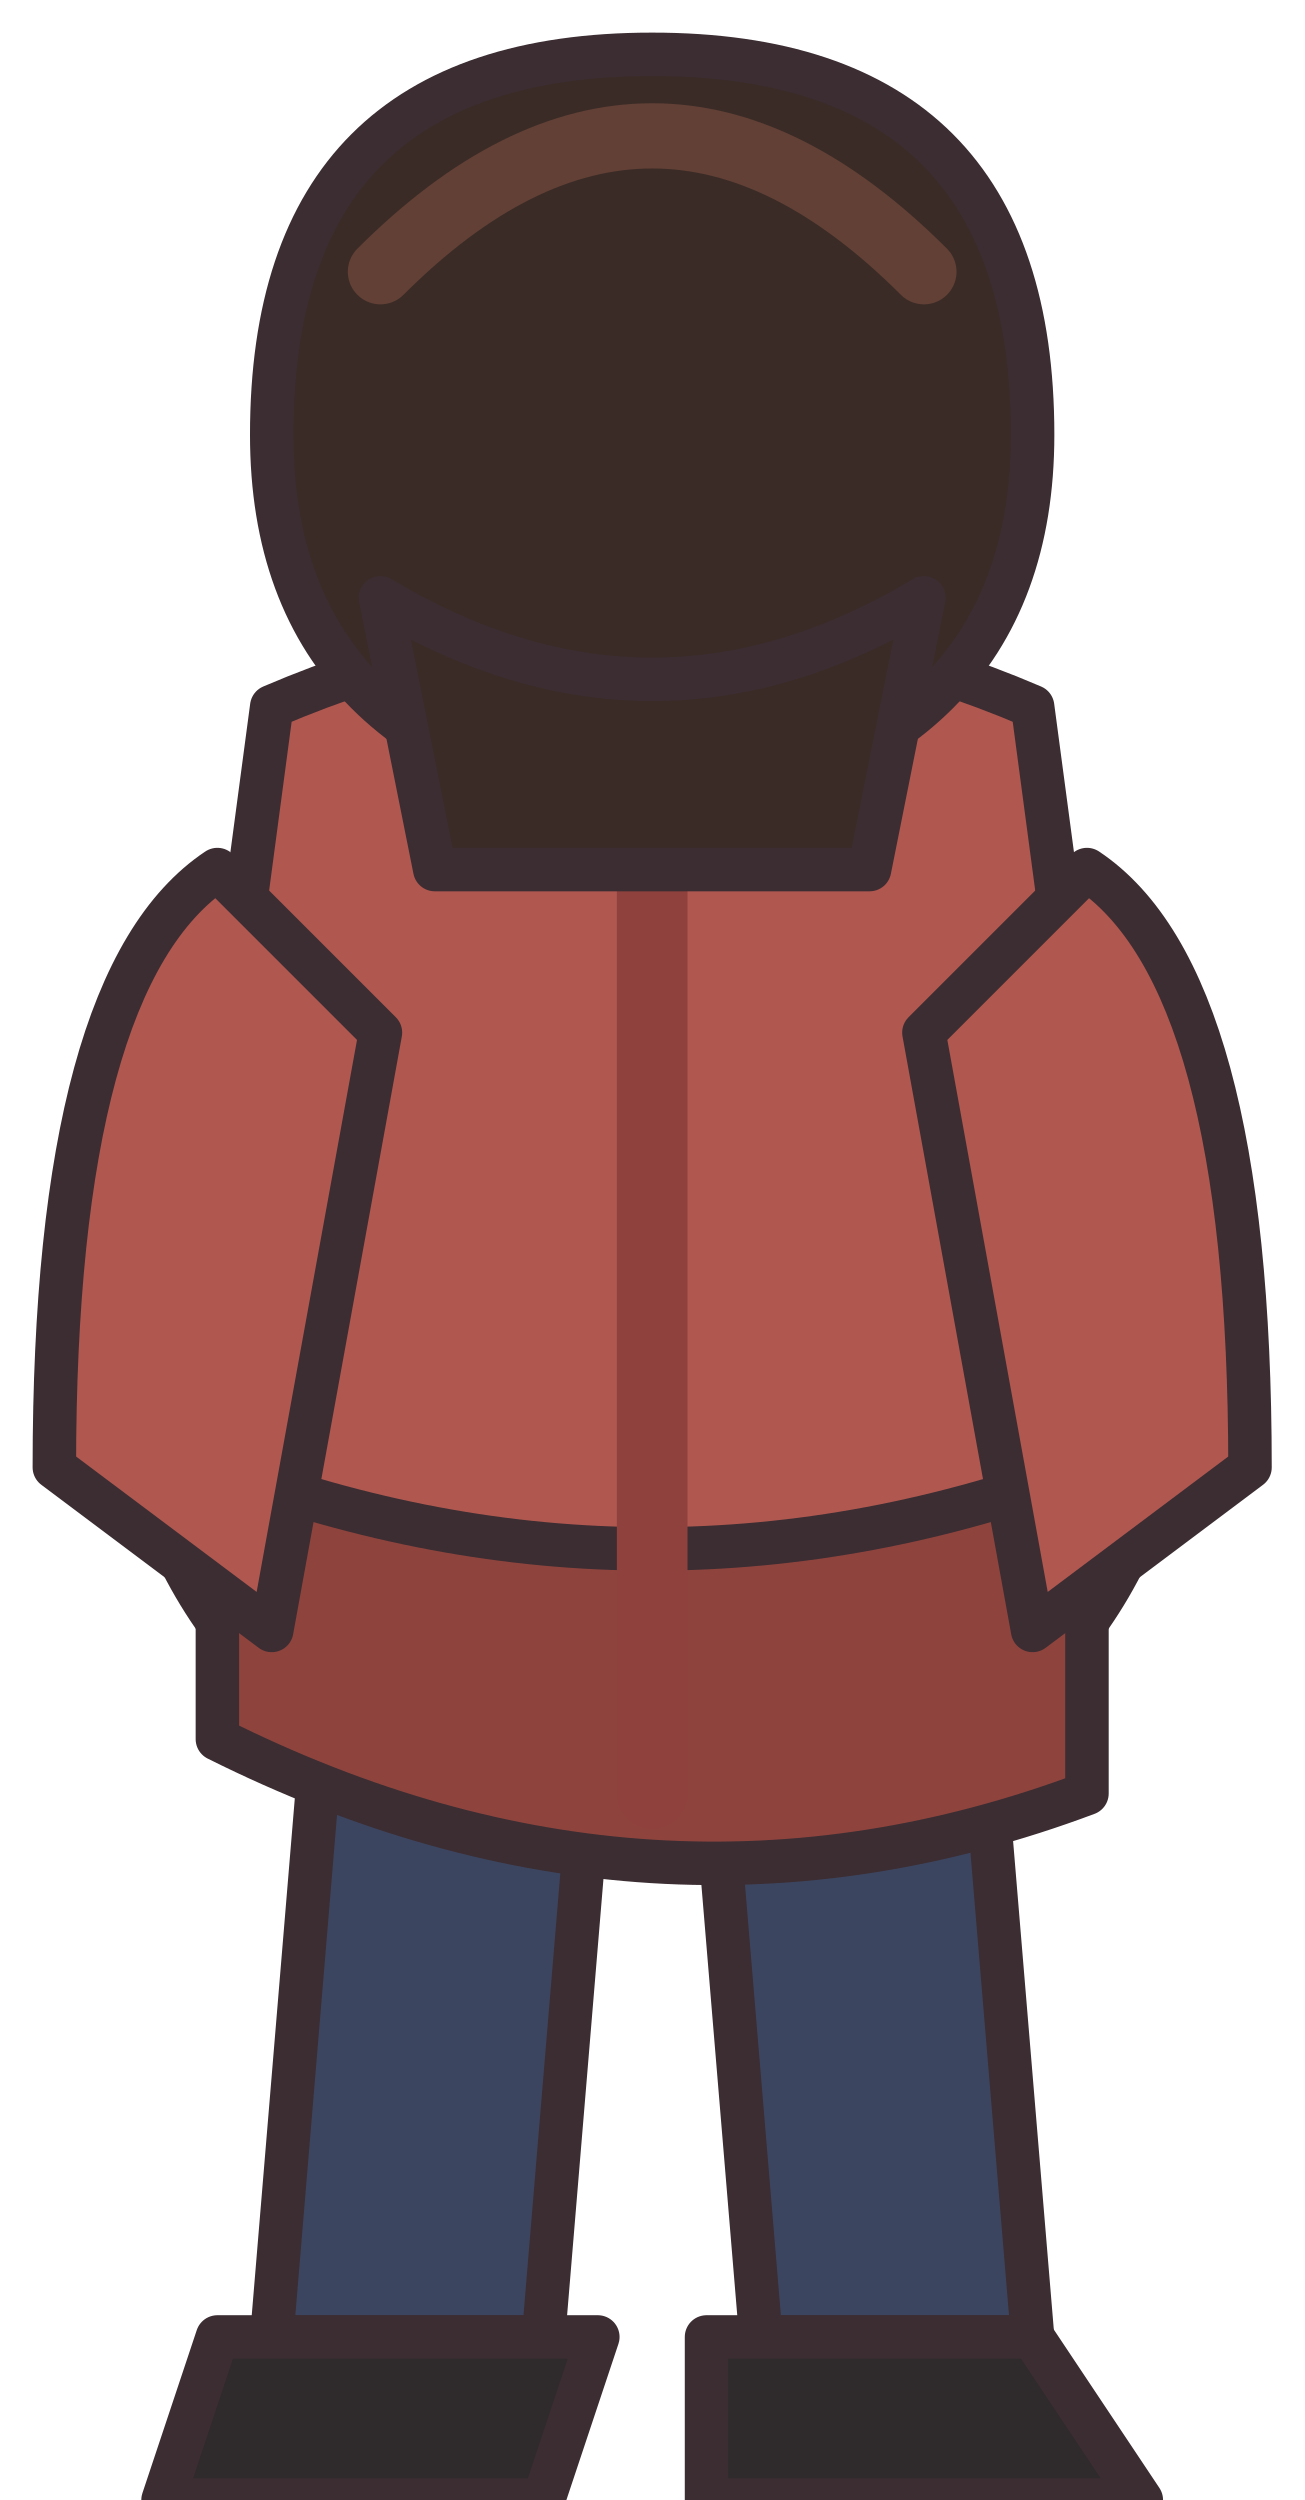
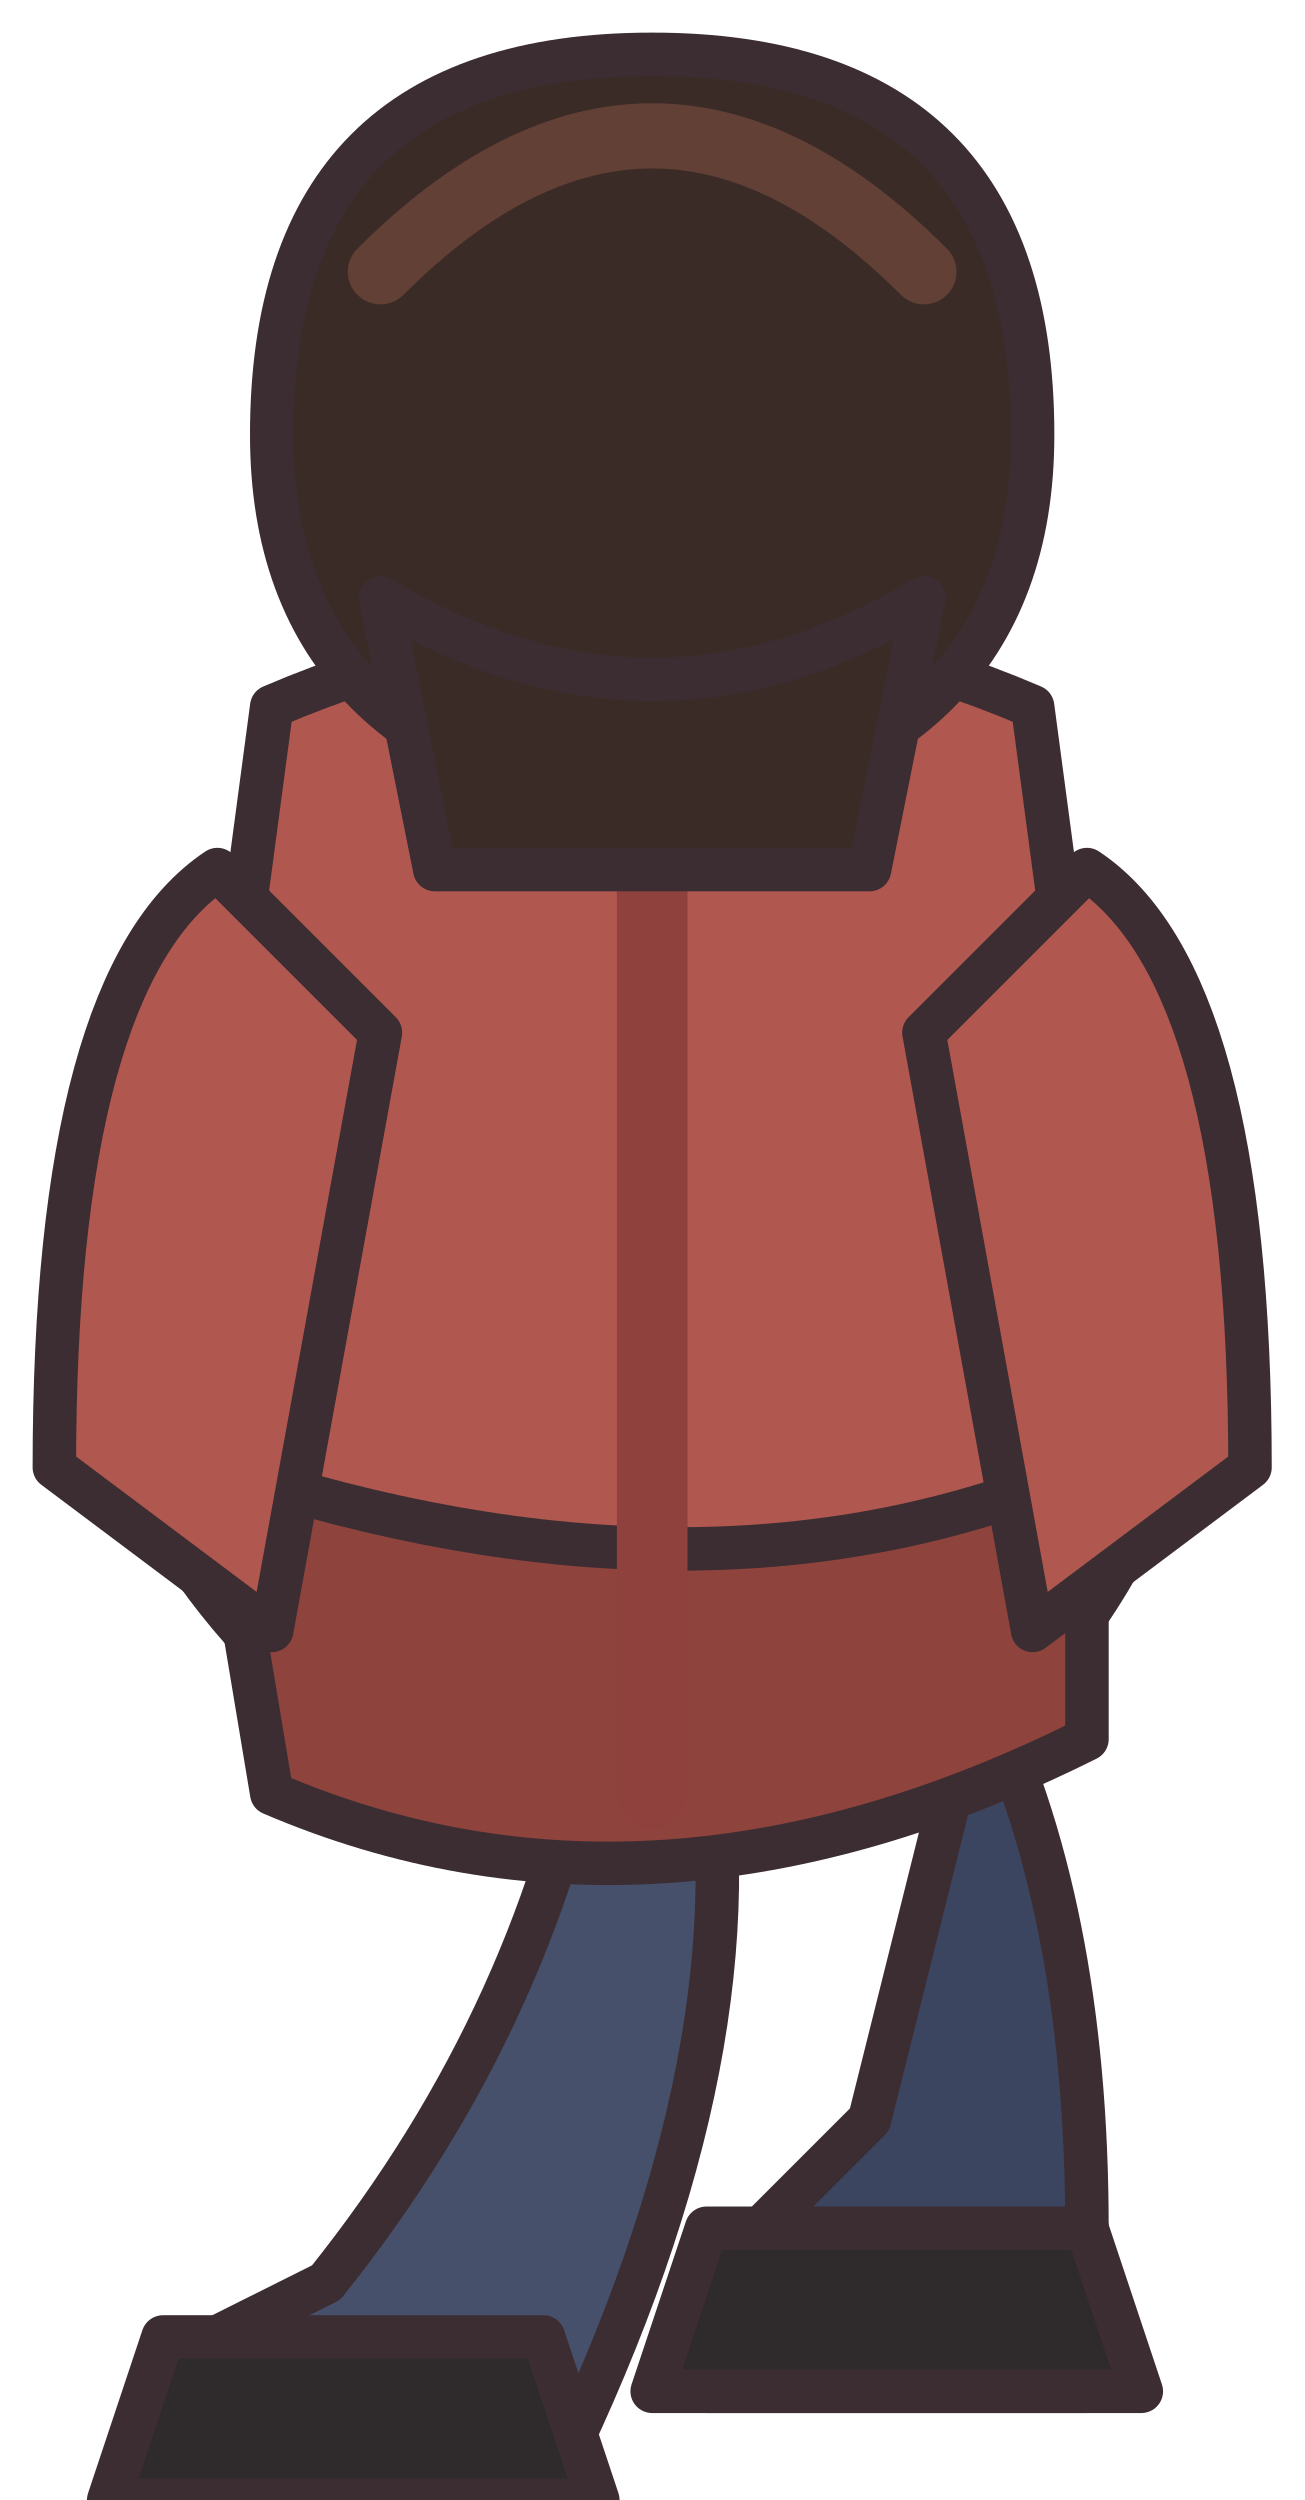
<svg xmlns="http://www.w3.org/2000/svg" width="24" height="46" viewBox="0 0 24 46" shape-rendering="geometricPrecision" stroke="#3b2d32" stroke-width="0.8" stroke-linejoin="round" stroke-linecap="round">
-   <path d="M6 31 L11 31 L10 43 L5 43 Z M13 31 L18 31 L19 43 L14 43 Z" fill="#3c4560" />
-   <path d="M4 43 L11 43 L10 46 L3 46 Z M13 43 L19 43 L21 46 L13 46 Z" fill="#2f2a2c" />
-   <path d="M5 13 Q12 10 19 13 L21 28 Q19 33 12 34 Q5 33 3 28 Z" fill="#b0574f" />
-   <path d="M4 27 Q12 30 20 27 L20 33 Q12 36 4 32 Z" fill="#8e433d" />
+   <path id="leg-b" d="M13 31 L18 31 Q17 35 16 39 L14 41 L13 44 L20 44 L20 41 Q20 35 18 31 Z" fill="#3c4560" />
+   <path d="M13 41 L20 41 L21 44 L12 44 Z" fill="#2f2a2c" />
+   <path id="leg-a" d="M6 31 L11 31 Q10 37 6 42 L4 43 L3 46 L10 46 Q14 38 13 32 Z" fill="#46506b" />
+   <path d="M3 43 L10 43 L11 46 L2 46 Z" fill="#2f2a2c" />
+   <path d="M5 13 Q12 10 19 13 L21 28 Q18 34 12 34 Q6 33 3 28 Z" fill="#b0574f" />
+   <path d="M4 27 Q13 30 20 27 L20 32 Q12 36 5 33 Z" fill="#8e433d" />
  <path d="M12 13 L12 33" stroke="#8f413d" stroke-width="1.3" fill="none" />
  <path d="M4 16 Q1 18 1 27 L5 30 L7 19 Z M20 16 Q23 18 23 27 L19 30 L17 19 Z" fill="#b0574f" />
  <path d="M12 1 Q19 1 19 8 Q19 14 12 15 Q5 14 5 8 Q5 1 12 1 Z" fill="#3a2b26" />
  <path d="M7 11 Q12 14 17 11 L16 16 L8 16 Z" fill="#3a2b26" />
  <path d="M7 5 Q12 0 17 5" fill="none" stroke="#624036" stroke-width="1.2" />
</svg>
